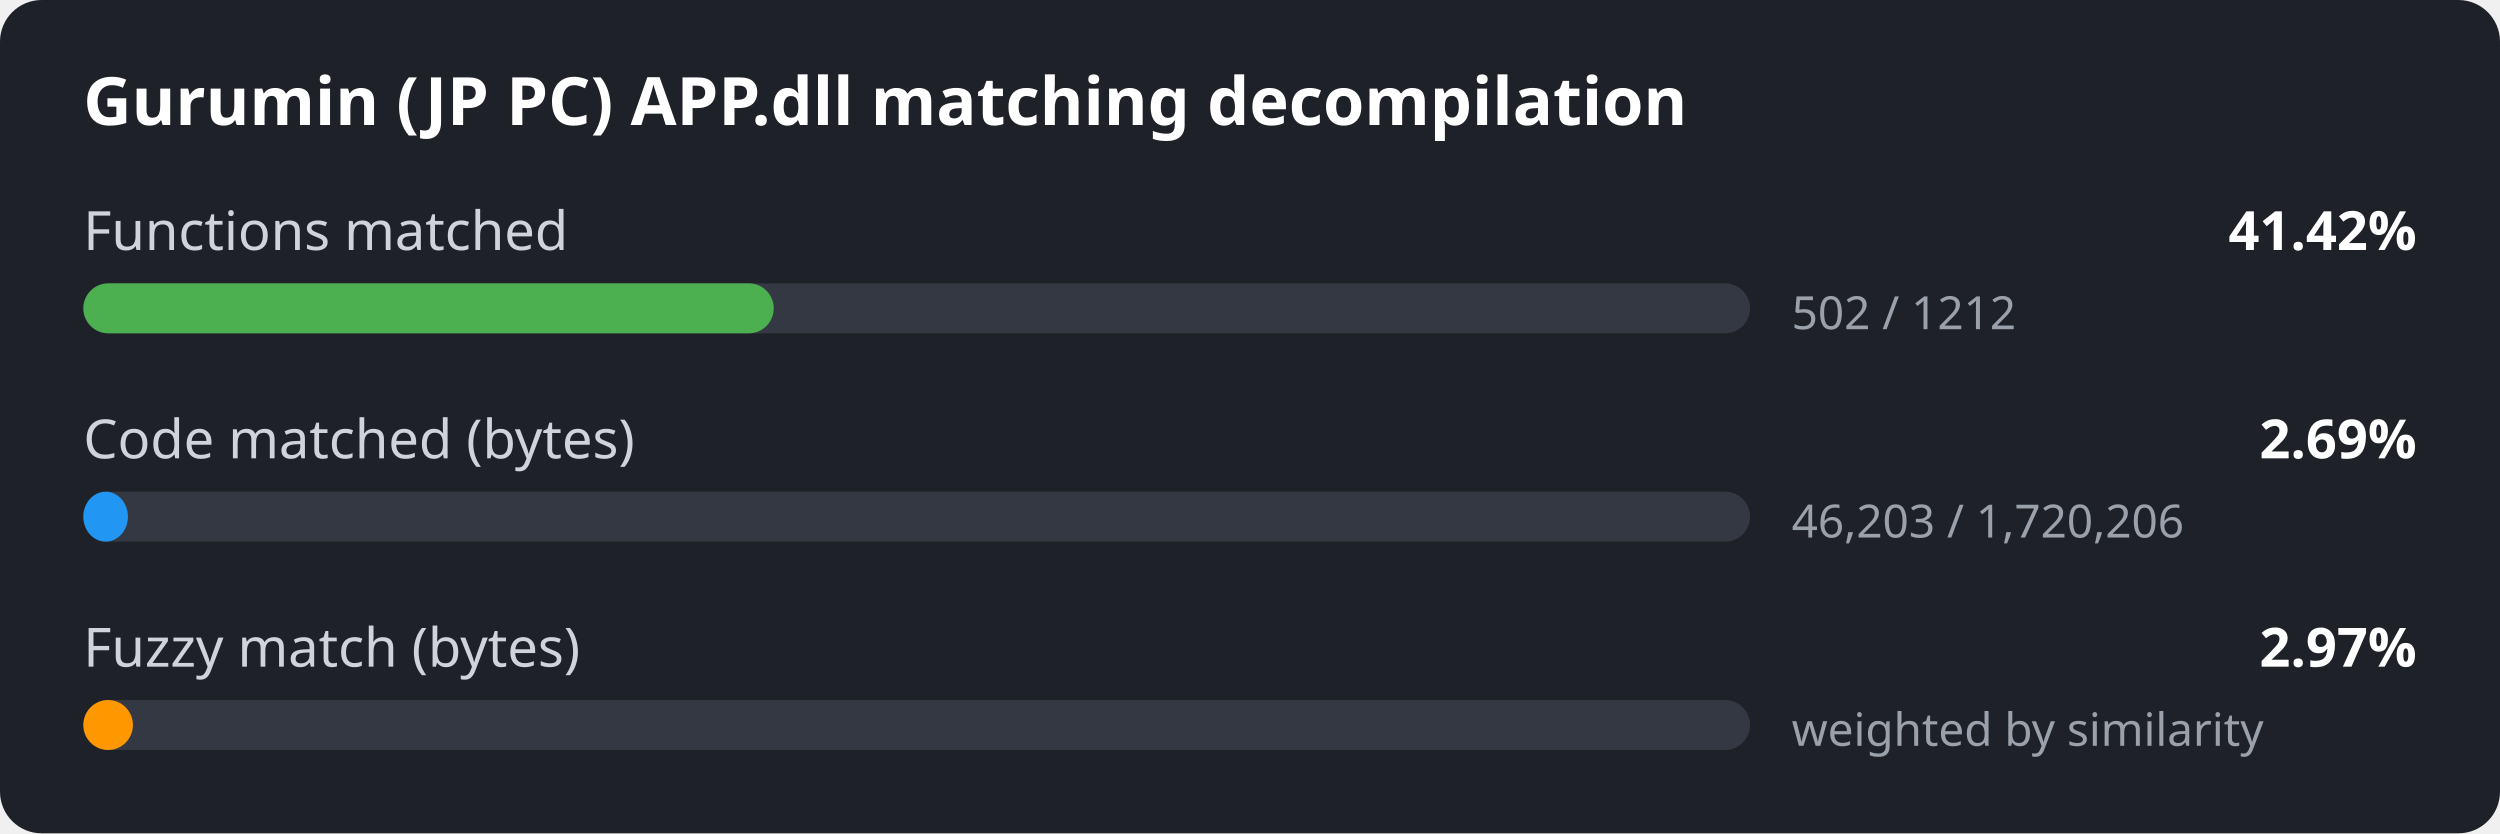
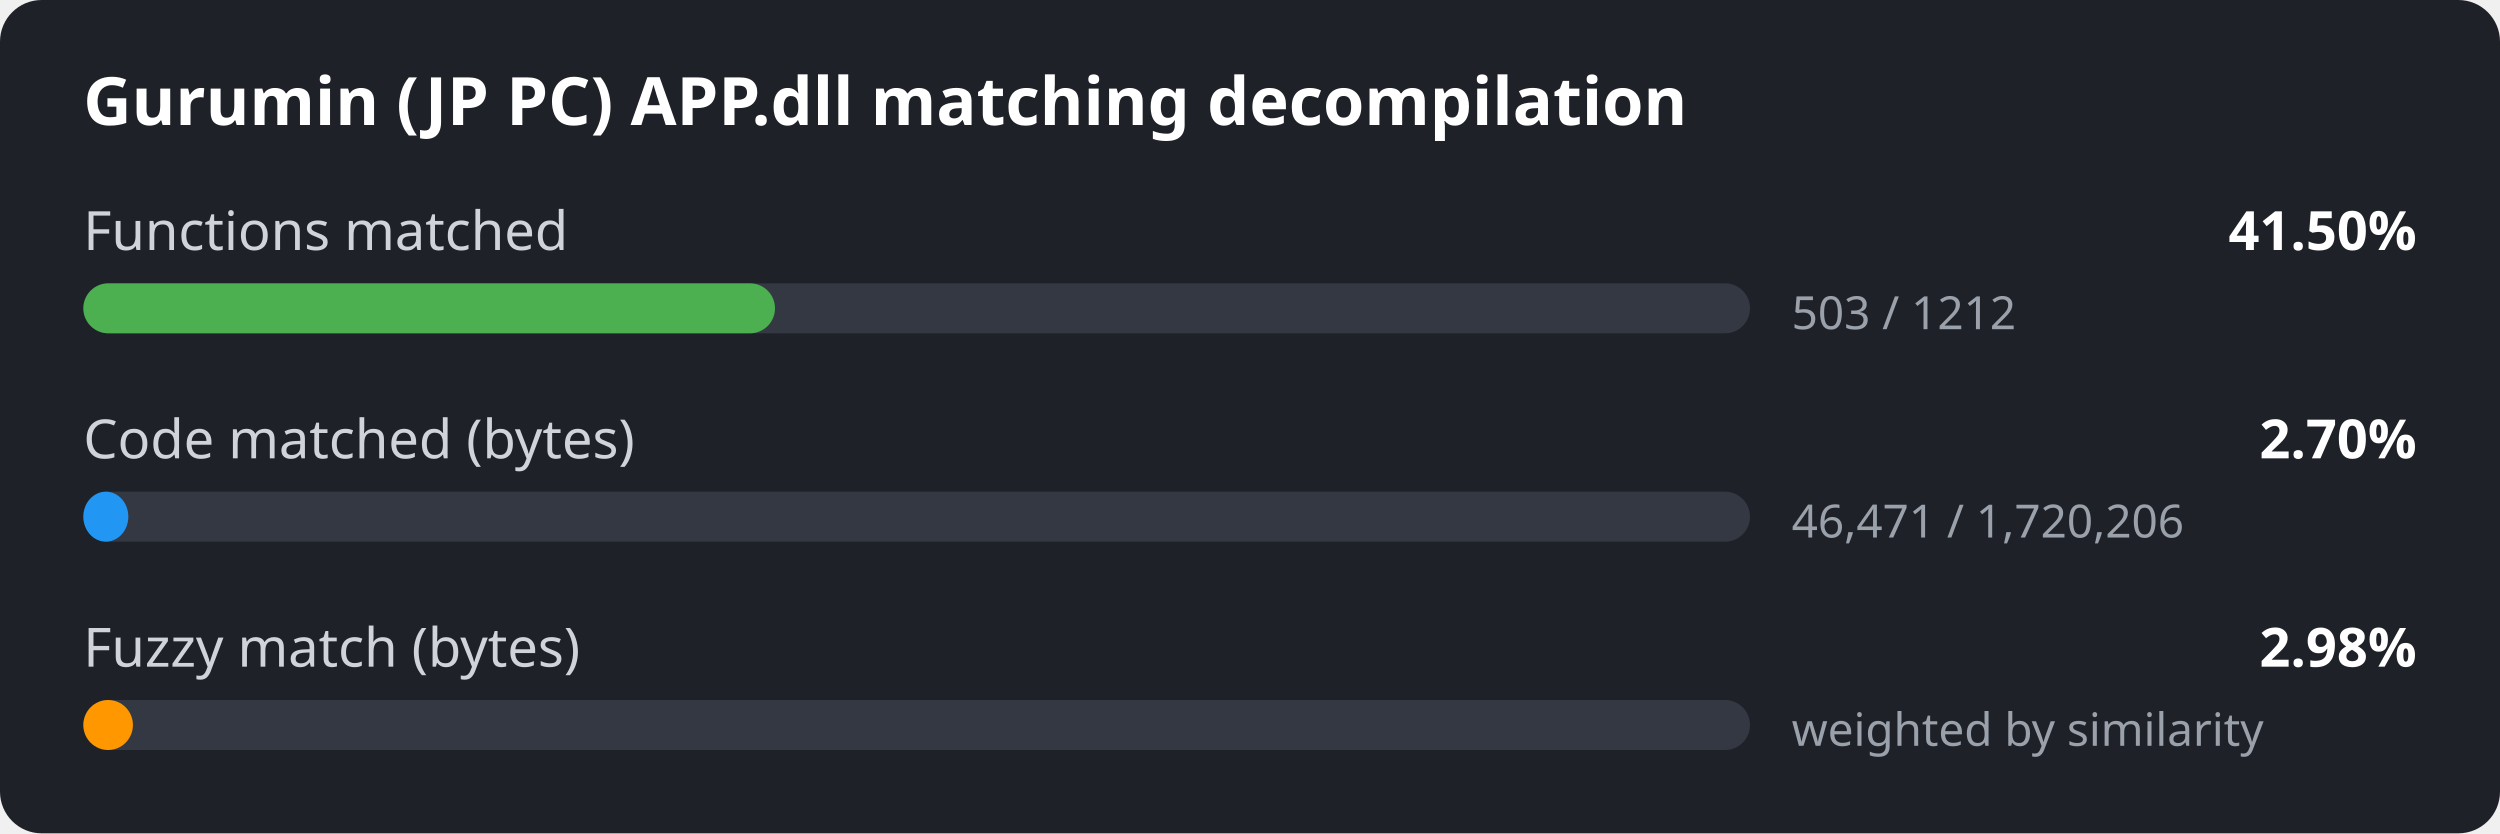
<svg xmlns="http://www.w3.org/2000/svg" width="600" height="200" viewBox="0 0 600 200">
  <style>
.bg { fill: #1e2127; }
.title { font: 600 16px sans-serif; fill: #ffffff; }
.label { font: 13px sans-serif; fill: #d0d4da; }
.value { font: 600 13px sans-serif; fill: #ffffff; }
.detail { font: 11px sans-serif; fill: #9aa1ab; }
.track { fill: #333842; }
</style>
  <rect width="600" height="200" rx="10" class="bg" />
  <text x="20" y="30" class="title">Gurumin (JP PC) APP.dll matching decompilation</text>
  <text x="20" y="60" class="label">Functions matched</text>
-   <text x="580" y="60" class="value" text-anchor="end">41.42%</text>
+   <text x="580" y="60" class="value" text-anchor="end">41.50%</text>
  <rect x="20" y="68" width="400" height="12" rx="6" class="track" />
-   <rect x="20" y="68" width="165.7" height="12" rx="6" fill="#4caf50" />
-   <text x="430" y="79" class="detail">502 / 1212</text>
+   <rect x="20" y="68" width="166.0" height="12" rx="6" fill="#4caf50" />
+   <text x="430" y="79" class="detail">503 / 1212</text>
  <text x="20" y="110" class="label">Code matched (bytes)</text>
-   <text x="580" y="110" class="value" text-anchor="end">2.69%</text>
+   <text x="580" y="110" class="value" text-anchor="end">2.70%</text>
  <rect x="20" y="118" width="400" height="12" rx="6" class="track" />
-   <rect x="20" y="118" width="10.7" height="12" rx="6" fill="#2196f3" />
-   <text x="430" y="129" class="detail">46,203 / 1,720,206</text>
+   <rect x="20" y="118" width="10.8" height="12" rx="6" fill="#2196f3" />
+   <text x="430" y="129" class="detail">46,471 / 1,720,206</text>
  <text x="20" y="160" class="label">Fuzzy match (bytes)</text>
-   <text x="580" y="160" class="value" text-anchor="end">2.97%</text>
+   <text x="580" y="160" class="value" text-anchor="end">2.98%</text>
  <rect x="20" y="168" width="400" height="12" rx="6" class="track" />
  <rect x="20" y="168" width="11.9" height="12" rx="6" fill="#ff9800" />
  <text x="430" y="179" class="detail">weighted by similarity</text>
</svg>
